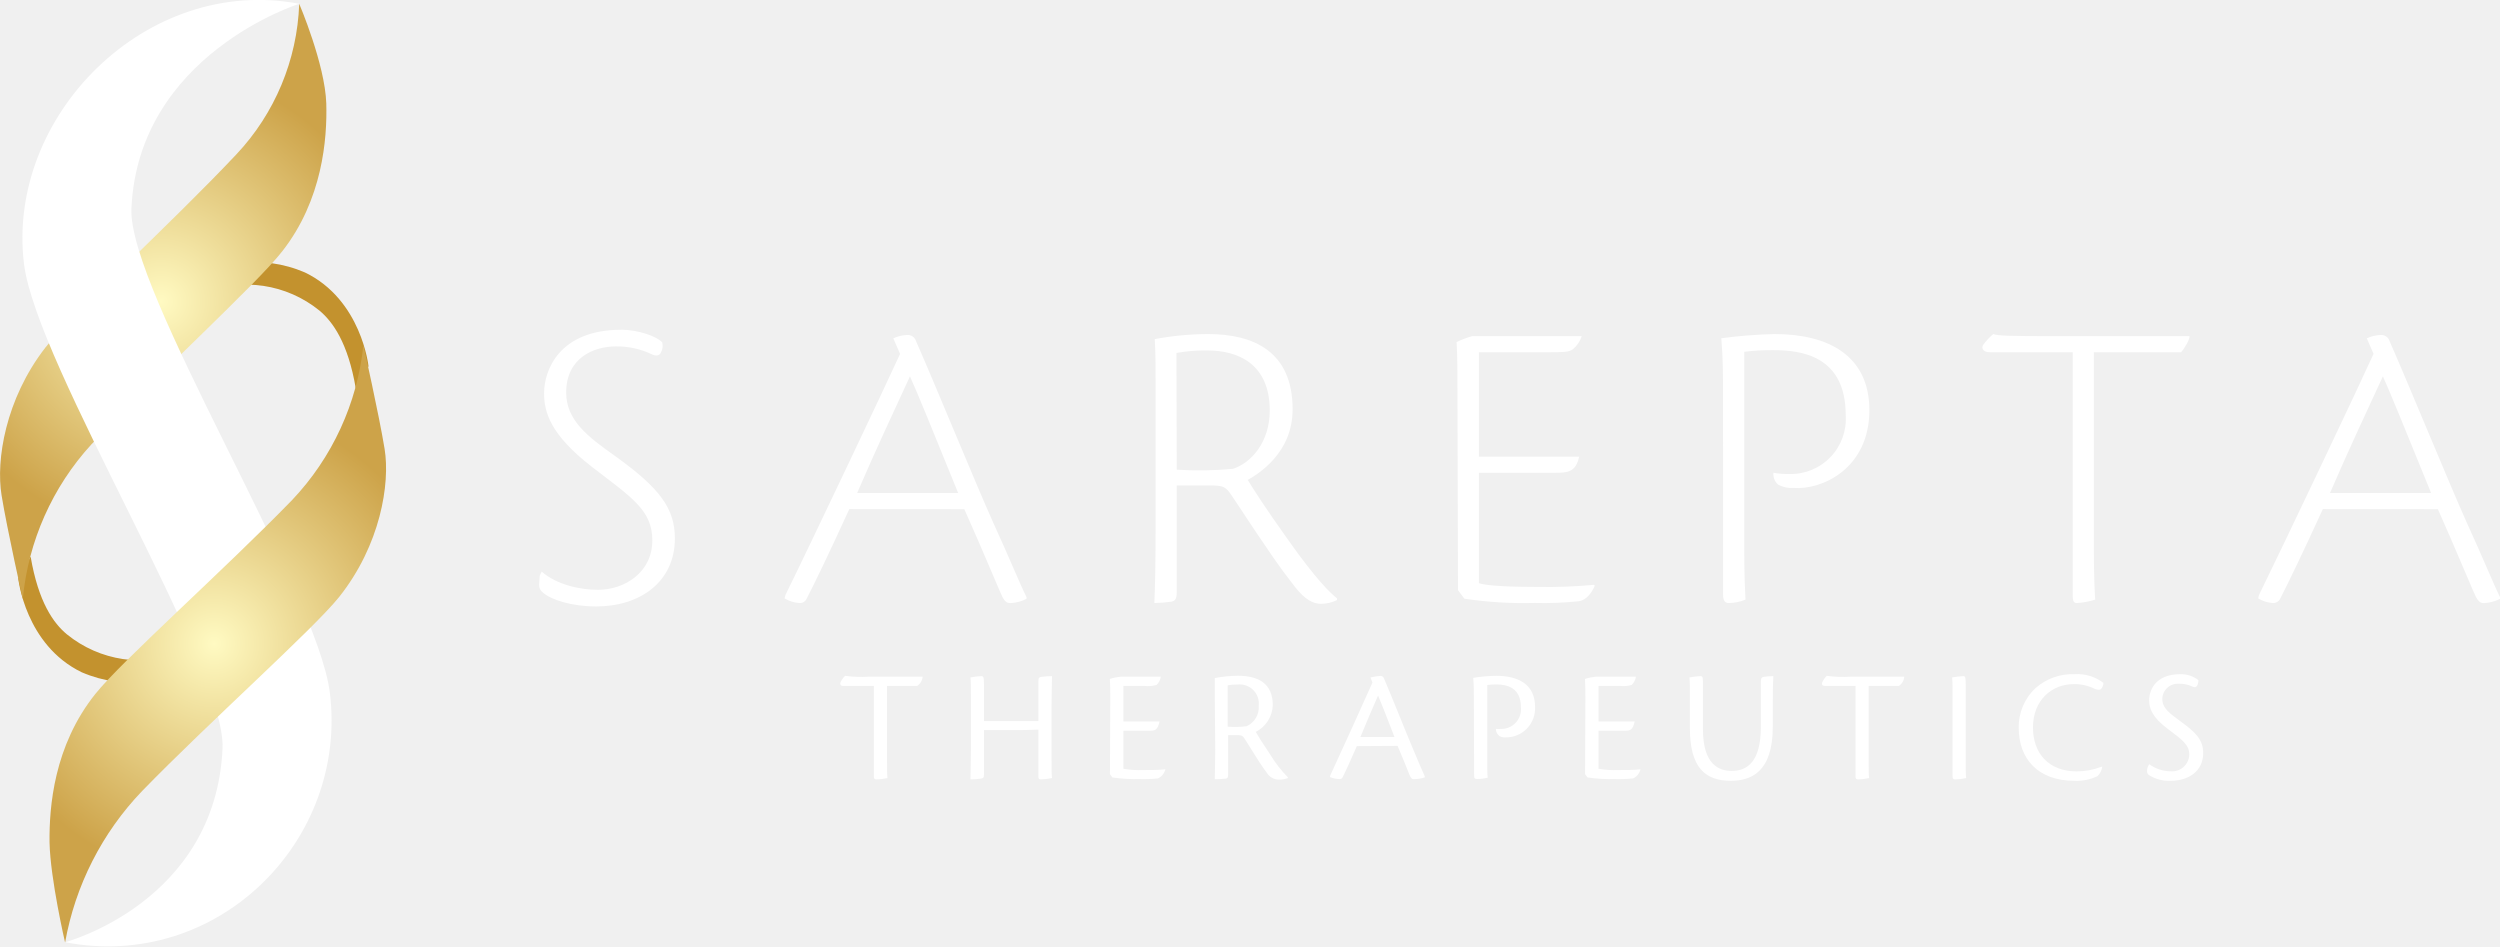
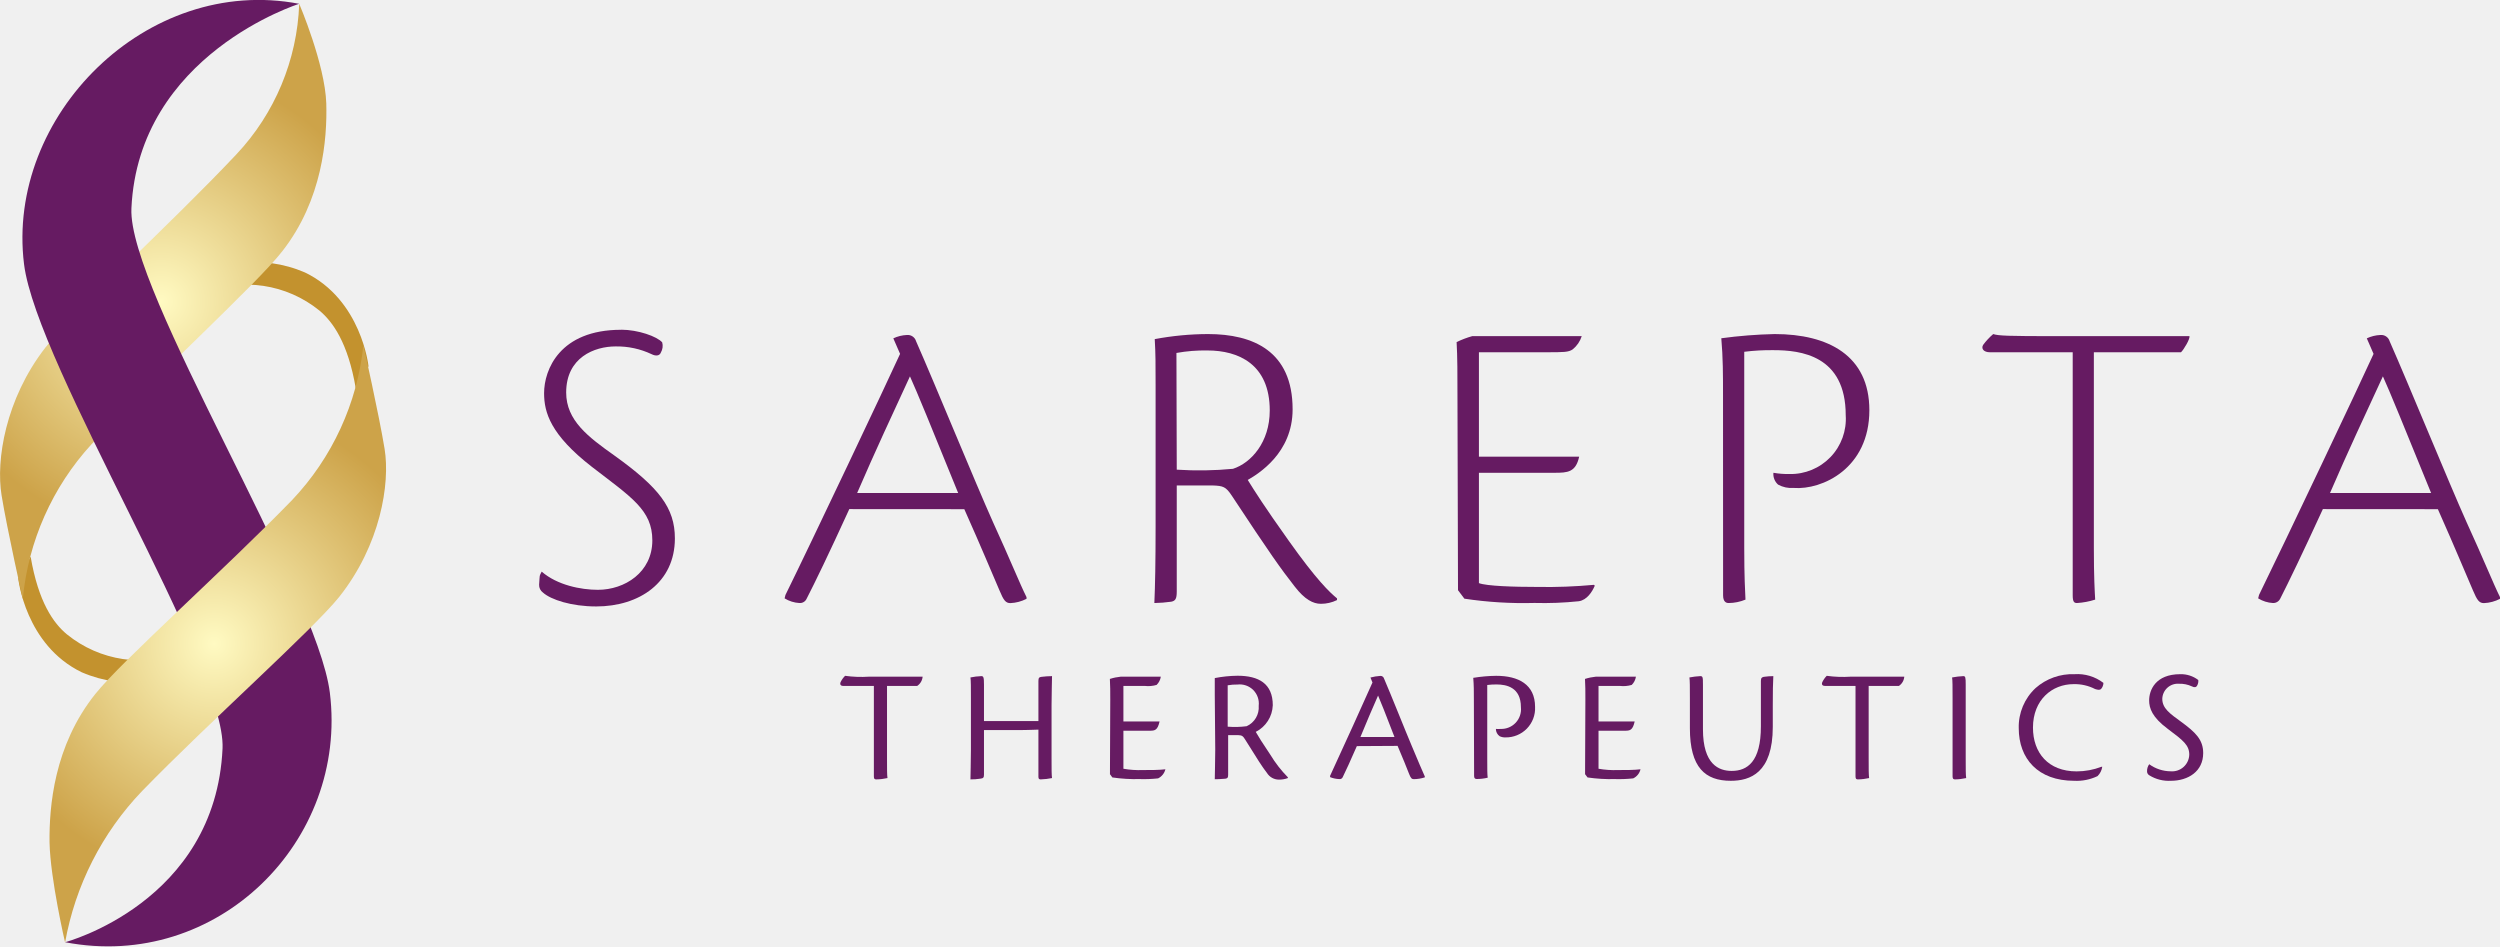
<svg xmlns="http://www.w3.org/2000/svg" xmlns:xlink="http://www.w3.org/1999/xlink" id="Layer_1" data-name="Layer 1" viewBox="0 0 321.5 121.71">
  <defs>
-     <style>.cls-1{fill:#c3922e;}.cls-2{fill:url(#New_Gradient_Swatch_1);}.cls-3{fill:#fff;}.cls-4{fill:url(#New_Gradient_Swatch_1-2);}</style>
+     <style>.cls-1{fill:#c3922e;}.cls-2{fill:url(#New_Gradient_Swatch_1);}.cls-3{fill:#661b62;}.cls-4{fill:url(#New_Gradient_Swatch_1-2);}</style>
    <radialGradient id="New_Gradient_Swatch_1" cx="189.14" cy="193.05" r="29.85" gradientTransform="translate(78.25 -147.87) rotate(45)" gradientUnits="userSpaceOnUse">
      <stop offset="0" stop-color="#fffac2" />
      <stop offset="1" stop-color="#cda349" />
    </radialGradient>
    <radialGradient id="New_Gradient_Swatch_1-2" cx="225.09" cy="219.31" r="30.35" xlink:href="#New_Gradient_Swatch_1" />
  </defs>
  <path class="cls-1" d="M78.39,167.43a14.92,14.92,0,0,1-15-2.25c-1.71-1.41-3.67-4.11-4.67-10L57.13,158s.89,8.54,8.17,12.06a16.39,16.39,0,0,0,8.75,1.18Z" transform="translate(-54.78 -83.6)" />
  <path class="cls-1" d="M80.86,121.29a14.92,14.92,0,0,1,15,2.25c1.7,1.42,3.67,4.12,4.67,10l1.64-2.84s-.89-8.54-8.17-12.06a16.43,16.43,0,0,0-8.76-1.19Z" transform="translate(-54.78 -83.6)" />
  <path class="cls-2" d="M60.63,128.28c3.21-4.13,16.24-16,24.54-24.82a29.81,29.81,0,0,0,8.09-19.37s3.32,7.77,3.48,12.81c.13,4.54-.48,12.39-5.65,19-3.21,4.14-16.23,16-24.54,24.83a34.22,34.22,0,0,0-8.84,19.9s-2-8.87-2.73-13.35S55.46,134.93,60.63,128.28Z" transform="translate(-54.78 -83.6)" />
  <path class="cls-3" d="M97.2,172.69c-1.62-13.12-26-51.74-25.52-62.29.9-19.82,21.58-26.31,21.58-26.31-19.61-3.76-37.74,14.42-35.39,33.47,1.63,13.11,26,51.73,25.53,62.28-.9,19.82-20.25,24.93-20.25,24.93C82.75,208.54,99.56,191.73,97.2,172.69Z" transform="translate(-54.78 -83.6)" />
  <path class="cls-4" d="M67.05,172.83c3.31-4.15,16.73-16.1,25.3-24.93A34.08,34.08,0,0,0,101.51,128s2,8.86,2.73,13.33-.54,12.39-5.87,19.07c-3.32,4.14-16.74,16.1-25.31,24.92a37.72,37.72,0,0,0-9.91,19.49s-1.9-8.17-2-12.88C61.1,187.36,61.71,179.5,67.05,172.83Z" transform="translate(-54.78 -83.6)" />
  <path class="cls-3" d="M134.66,126c2.18,0,4.62.87,5.28,1.63a1.7,1.7,0,0,1-.17,1.3c-.16.44-.65.49-1.19.22a10.4,10.4,0,0,0-4.63-1c-2.72,0-6.36,1.41-6.36,5.93,0,3.59,2.83,5.71,6.2,8.1,5.76,4.13,7.78,6.74,7.78,10.66,0,5.66-4.57,8.75-10.12,8.75-3.15,0-5.82-.86-6.85-1.79a1.18,1.18,0,0,1-.49-1c.11-1.47,0-1,.33-1.69,2,1.74,5.05,2.34,7.23,2.34,3.43,0,7-2.23,7-6.36,0-3.92-2.72-5.55-7.78-9.46-5.33-4.14-6.14-7-6.14-9.47,0-3,2-8.15,9.9-8.15Z" transform="translate(-54.78 -83.6)" />
  <path class="cls-3" d="M164,149.07c-2.66,5.82-4.4,9.41-5.49,11.53a.94.94,0,0,1-.93.55,4.05,4.05,0,0,1-1.9-.6l.11-.44c3.32-6.74,13.16-27.51,14.74-31l-.87-2a4.55,4.55,0,0,1,1.74-.43,1.12,1.12,0,0,1,1.19.81c2.45,5.55,7.56,18.06,9.9,23.28,2.12,4.62,3.48,8,4.3,9.62v.22a5,5,0,0,1-2.07.55c-.6,0-.87-.33-1.41-1.64-1.25-2.88-2-4.78-4.52-10.44ZM178,147c-3.31-8.16-5.38-13.22-6.2-15-2.28,4.95-4.45,9.57-6.79,15Z" transform="translate(-54.78 -83.6)" />
  <path class="cls-3" d="M203.39,133.09c0-2.67,0-4-.11-5.88a37.58,37.58,0,0,1,6.85-.65c5.77,0,10.88,2.17,10.88,9.68,0,5.66-4.46,8.32-5.77,9.08.87,1.41,2.07,3.32,5.28,7.83,3.59,5.06,5.27,6.64,6.2,7.4v.22a4.68,4.68,0,0,1-2.07.48c-1,0-2.07-.54-3.37-2.22-1.79-2.29-3.15-4.19-8.1-11.7-.76-1.14-1.09-1.25-2.45-1.3h-4.62v13.65c0,.92-.17,1.19-.71,1.3a18,18,0,0,1-2.17.17c.1-2.18.16-5.39.16-9.9ZM206.11,144a45.42,45.42,0,0,0,7.23-.11c2.34-.76,4.73-3.42,4.73-7.5,0-6-4.08-7.72-8-7.72a20.33,20.33,0,0,0-4,.32Z" transform="translate(-54.78 -83.6)" />
  <path class="cls-3" d="M242.21,134.44c0-2.55,0-5-.11-6.85a12.23,12.23,0,0,1,2-.76h14.09a3.55,3.55,0,0,1-1.15,1.69c-.54.38-1.14.38-3.48.38h-8.59v13.43h12.89c-.44,2-1.47,2.07-3.15,2.07h-9.74v14.19c1,.38,4.46.49,7.56.49a66.07,66.07,0,0,0,7.23-.27l.11.11c-.32.76-1,1.85-2.06,2a43.82,43.82,0,0,1-5.71.22,51.07,51.07,0,0,1-9-.55l-.82-1.09Z" transform="translate(-54.78 -83.6)" />
  <path class="cls-3" d="M276.36,134.44c0-2.61,0-4.84-.22-7.34a61.35,61.35,0,0,1,6.86-.54c6.9,0,12.18,2.77,12.18,9.79,0,7.5-6.09,10.28-9.74,10a3.58,3.58,0,0,1-2-.43,1.81,1.81,0,0,1-.6-1.52,10.94,10.94,0,0,0,2.07.16,7.09,7.09,0,0,0,7.23-7.56c0-7.72-5.82-8.37-9.3-8.37a27.41,27.41,0,0,0-3.75.21v25.24c0,3.75.11,5.54.16,6.63a5.76,5.76,0,0,1-2.17.44c-.33,0-.71-.17-.71-1Z" transform="translate(-54.78 -83.6)" />
  <path class="cls-3" d="M321.33,128.9H310.67c-.76,0-1.14-.44-.87-.93a8.24,8.24,0,0,1,1.31-1.41c.65.22,1.85.27,8.16.27h17.07c.11.33-.7,1.69-1.08,2.07H324.05v25.18c0,3.75.11,5.54.17,6.63a9.63,9.63,0,0,1-2.34.44c-.38,0-.55-.17-.55-1Z" transform="translate(-54.78 -83.6)" />
  <path class="cls-3" d="M353.5,149.07c-2.67,5.82-4.41,9.41-5.49,11.53a1,1,0,0,1-.93.55,4.05,4.05,0,0,1-1.9-.6l.11-.44c3.31-6.74,13.16-27.51,14.73-31l-.87-2a4.6,4.6,0,0,1,1.74-.43,1.13,1.13,0,0,1,1.2.81c2.45,5.55,7.56,18.06,9.9,23.28,2.12,4.62,3.48,8,4.29,9.62v.22a4.92,4.92,0,0,1-2.06.55c-.6,0-.87-.33-1.42-1.64-1.25-2.88-2-4.78-4.51-10.44ZM367.42,147c-3.32-8.16-5.38-13.22-6.2-15-2.28,4.95-4.46,9.57-6.8,15Z" transform="translate(-54.78 -83.6)" />
  <path class="cls-3" d="M167.16,171.81h-3.94c-.32,0-.46-.18-.34-.49a2.92,2.92,0,0,1,.58-.81,15,15,0,0,0,3.07.11h6.9a1.58,1.58,0,0,1-.7,1.19h-3.88v9.3c0,1.44,0,2.13.06,2.55a6.91,6.91,0,0,1-1.44.17c-.22,0-.31-.07-.31-.38Z" transform="translate(-54.78 -83.6)" />
  <path class="cls-3" d="M188.32,176.33v-5.15c0-.42.1-.5.41-.54a11.59,11.59,0,0,1,1.34-.09c0,.8-.06,2-.06,3.77v6.76c0,1.47,0,2.16.06,2.58a8.51,8.51,0,0,1-1.45.17c-.2,0-.3-.07-.3-.33v-6.07c-.41,0-1.08.06-3,.06h-4v5.72c0,.41-.1.48-.48.53a8,8,0,0,1-1.26.09c0-.84.06-2.08.06-3.83v-6.62c0-1.4,0-2.26-.06-2.66a8.5,8.5,0,0,1,1.39-.17c.28,0,.35.12.35,1.09v4.69Z" transform="translate(-54.78 -83.6)" />
  <path class="cls-3" d="M197.56,173.55c0-1,0-1.85-.05-2.64a6.64,6.64,0,0,1,1.4-.29h5.15a1.85,1.85,0,0,1-.54,1.06,3.8,3.8,0,0,1-1.52.13h-2.75v4.57h4.65c-.25,1.13-.6,1.2-1.29,1.19h-3.36v4.89a11.77,11.77,0,0,0,2.49.17c.95,0,2.14,0,2.91-.1l0,0a1.77,1.77,0,0,1-.94,1.17,17.3,17.3,0,0,1-2.37.09,20.61,20.61,0,0,1-3.51-.21l-.31-.42Z" transform="translate(-54.78 -83.6)" />
  <path class="cls-3" d="M211,173c0-1,0-1.53,0-2.2a16.16,16.16,0,0,1,2.94-.3c2.69,0,4.52,1,4.52,3.79a4,4,0,0,1-2.19,3.43c.35.61.83,1.39,1.87,2.93a15.73,15.73,0,0,0,2.26,2.91l0,.1a3.15,3.15,0,0,1-1.16.2,1.81,1.81,0,0,1-1.53-.86c-.61-.78-1.18-1.69-2.75-4.21-.33-.55-.46-.63-.93-.65h-1.31v5.08c0,.38-.07.47-.35.52-.57.06-1.16.07-1.37.07,0-.84.06-2.08.06-3.82Zm1.66,4.05a11.47,11.47,0,0,0,2.44-.06,2.65,2.65,0,0,0,1.55-2.63,2.46,2.46,0,0,0-2.72-2.73,6.6,6.6,0,0,0-1.27.1Z" transform="translate(-54.78 -83.6)" />
  <path class="cls-3" d="M229.27,179.55c-.82,1.87-1.46,3.29-1.82,4a.41.41,0,0,1-.43.24,3.48,3.48,0,0,1-1.19-.25v-.17c1.2-2.58,4.78-10.46,5.45-12l-.26-.64a6.61,6.61,0,0,1,1.28-.21.47.47,0,0,1,.47.35c.95,2.2,2.74,6.72,3.56,8.65s1.33,3.19,1.68,3.93v.12a4.75,4.75,0,0,1-1.41.23c-.26,0-.39-.12-.6-.65-.44-1.09-.71-1.82-1.49-3.63Zm4.84-1.17c-1.15-3-1.83-4.69-2.11-5.33-.74,1.7-1.42,3.24-2.27,5.33Z" transform="translate(-54.78 -83.6)" />
  <path class="cls-3" d="M244.32,173.57c0-1,0-1.86-.08-2.8a19.43,19.43,0,0,1,2.95-.26c2.85,0,5,1.1,5,4a3.74,3.74,0,0,1-3.81,3.92,1.58,1.58,0,0,1-.74-.15,1.14,1.14,0,0,1-.49-.94,3.87,3.87,0,0,0,.62,0,2.53,2.53,0,0,0,2.6-2.79c0-2.56-1.85-2.93-3.14-2.93a9.07,9.07,0,0,0-1.19.07v9.39c0,1.46,0,2.11.06,2.53a5.83,5.83,0,0,1-1.4.17c-.2,0-.35-.07-.35-.38Z" transform="translate(-54.78 -83.6)" />
  <path class="cls-3" d="M258.66,173.55c0-1,0-1.85-.05-2.64a6.64,6.64,0,0,1,1.4-.29h5.15a1.85,1.85,0,0,1-.54,1.06,3.8,3.8,0,0,1-1.52.13h-2.75v4.57H265c-.25,1.13-.6,1.2-1.29,1.19h-3.36v4.89a11.77,11.77,0,0,0,2.49.17c1,0,2.14,0,2.91-.1l0,0a1.74,1.74,0,0,1-.94,1.17,17.19,17.19,0,0,1-2.37.09,20.38,20.38,0,0,1-3.5-.21l-.32-.42Z" transform="translate(-54.78 -83.6)" />
  <path class="cls-3" d="M273.78,177.39c0,4.54,2.06,5.35,3.7,5.35,2,0,3.75-1.17,3.75-5.72v-5.87c0-.39.17-.47.38-.51a9,9,0,0,1,1.22-.09c-.05.81-.07,2-.07,3.79v2.73c0,5.94-2.92,6.94-5.4,6.94-3.28,0-5.26-1.69-5.26-6.76v-3.86c0-1.4,0-2.26-.06-2.67a10,10,0,0,1,1.39-.17c.33,0,.35.12.35,1.12Z" transform="translate(-54.78 -83.6)" />
  <path class="cls-3" d="M293.4,171.81h-3.94c-.31,0-.46-.18-.33-.49a2.91,2.91,0,0,1,.57-.81,15,15,0,0,0,3.07.11h6.9a1.57,1.57,0,0,1-.69,1.19h-3.89v9.3c0,1.44,0,2.13.06,2.55a6.91,6.91,0,0,1-1.44.17c-.21,0-.31-.07-.31-.38Z" transform="translate(-54.78 -83.6)" />
  <path class="cls-3" d="M305.88,173.37c0-1.41,0-2.26-.06-2.65a10.16,10.16,0,0,1,1.44-.17c.27,0,.31.15.31,1.07v9.48c0,1.45,0,2.14.06,2.56a6.82,6.82,0,0,1-1.43.17c-.21,0-.32-.07-.32-.4Z" transform="translate(-54.78 -83.6)" />
  <path class="cls-3" d="M325.13,182.2a2.06,2.06,0,0,1-.61,1.21,6.2,6.2,0,0,1-3,.6c-4.64,0-7.13-2.83-7.13-6.77a6.81,6.81,0,0,1,2.17-5.16,7.16,7.16,0,0,1,5-1.78,5.51,5.51,0,0,1,3.72,1.12,1.19,1.19,0,0,1-.31.79c-.15.14-.39.12-.76,0a5.76,5.76,0,0,0-2.77-.63c-2.74,0-5.22,2-5.22,5.59,0,3.23,1.95,5.63,5.62,5.63a8.92,8.92,0,0,0,3.18-.59Z" transform="translate(-54.78 -83.6)" />
  <path class="cls-3" d="M335.17,170.3a3.66,3.66,0,0,1,2.31.75,1.18,1.18,0,0,1-.15.72c-.14.25-.38.25-.67.1a3.65,3.65,0,0,0-1.66-.34,2,2,0,0,0-2.15,1.94c0,1.23,1,1.91,2.38,2.92,1.92,1.4,2.88,2.34,2.88,4.06,0,2.36-1.94,3.56-4.15,3.56a4.76,4.76,0,0,1-2.77-.7.58.58,0,0,1-.3-.52,1.47,1.47,0,0,1,.28-.91,4.75,4.75,0,0,0,2.76.91,2.21,2.21,0,0,0,2.39-2.14c0-1.22-.76-1.82-2.77-3.32s-2.39-2.65-2.39-3.66c0-1.3.8-3.37,4-3.37Z" transform="translate(-54.78 -83.6)" />
</svg>
